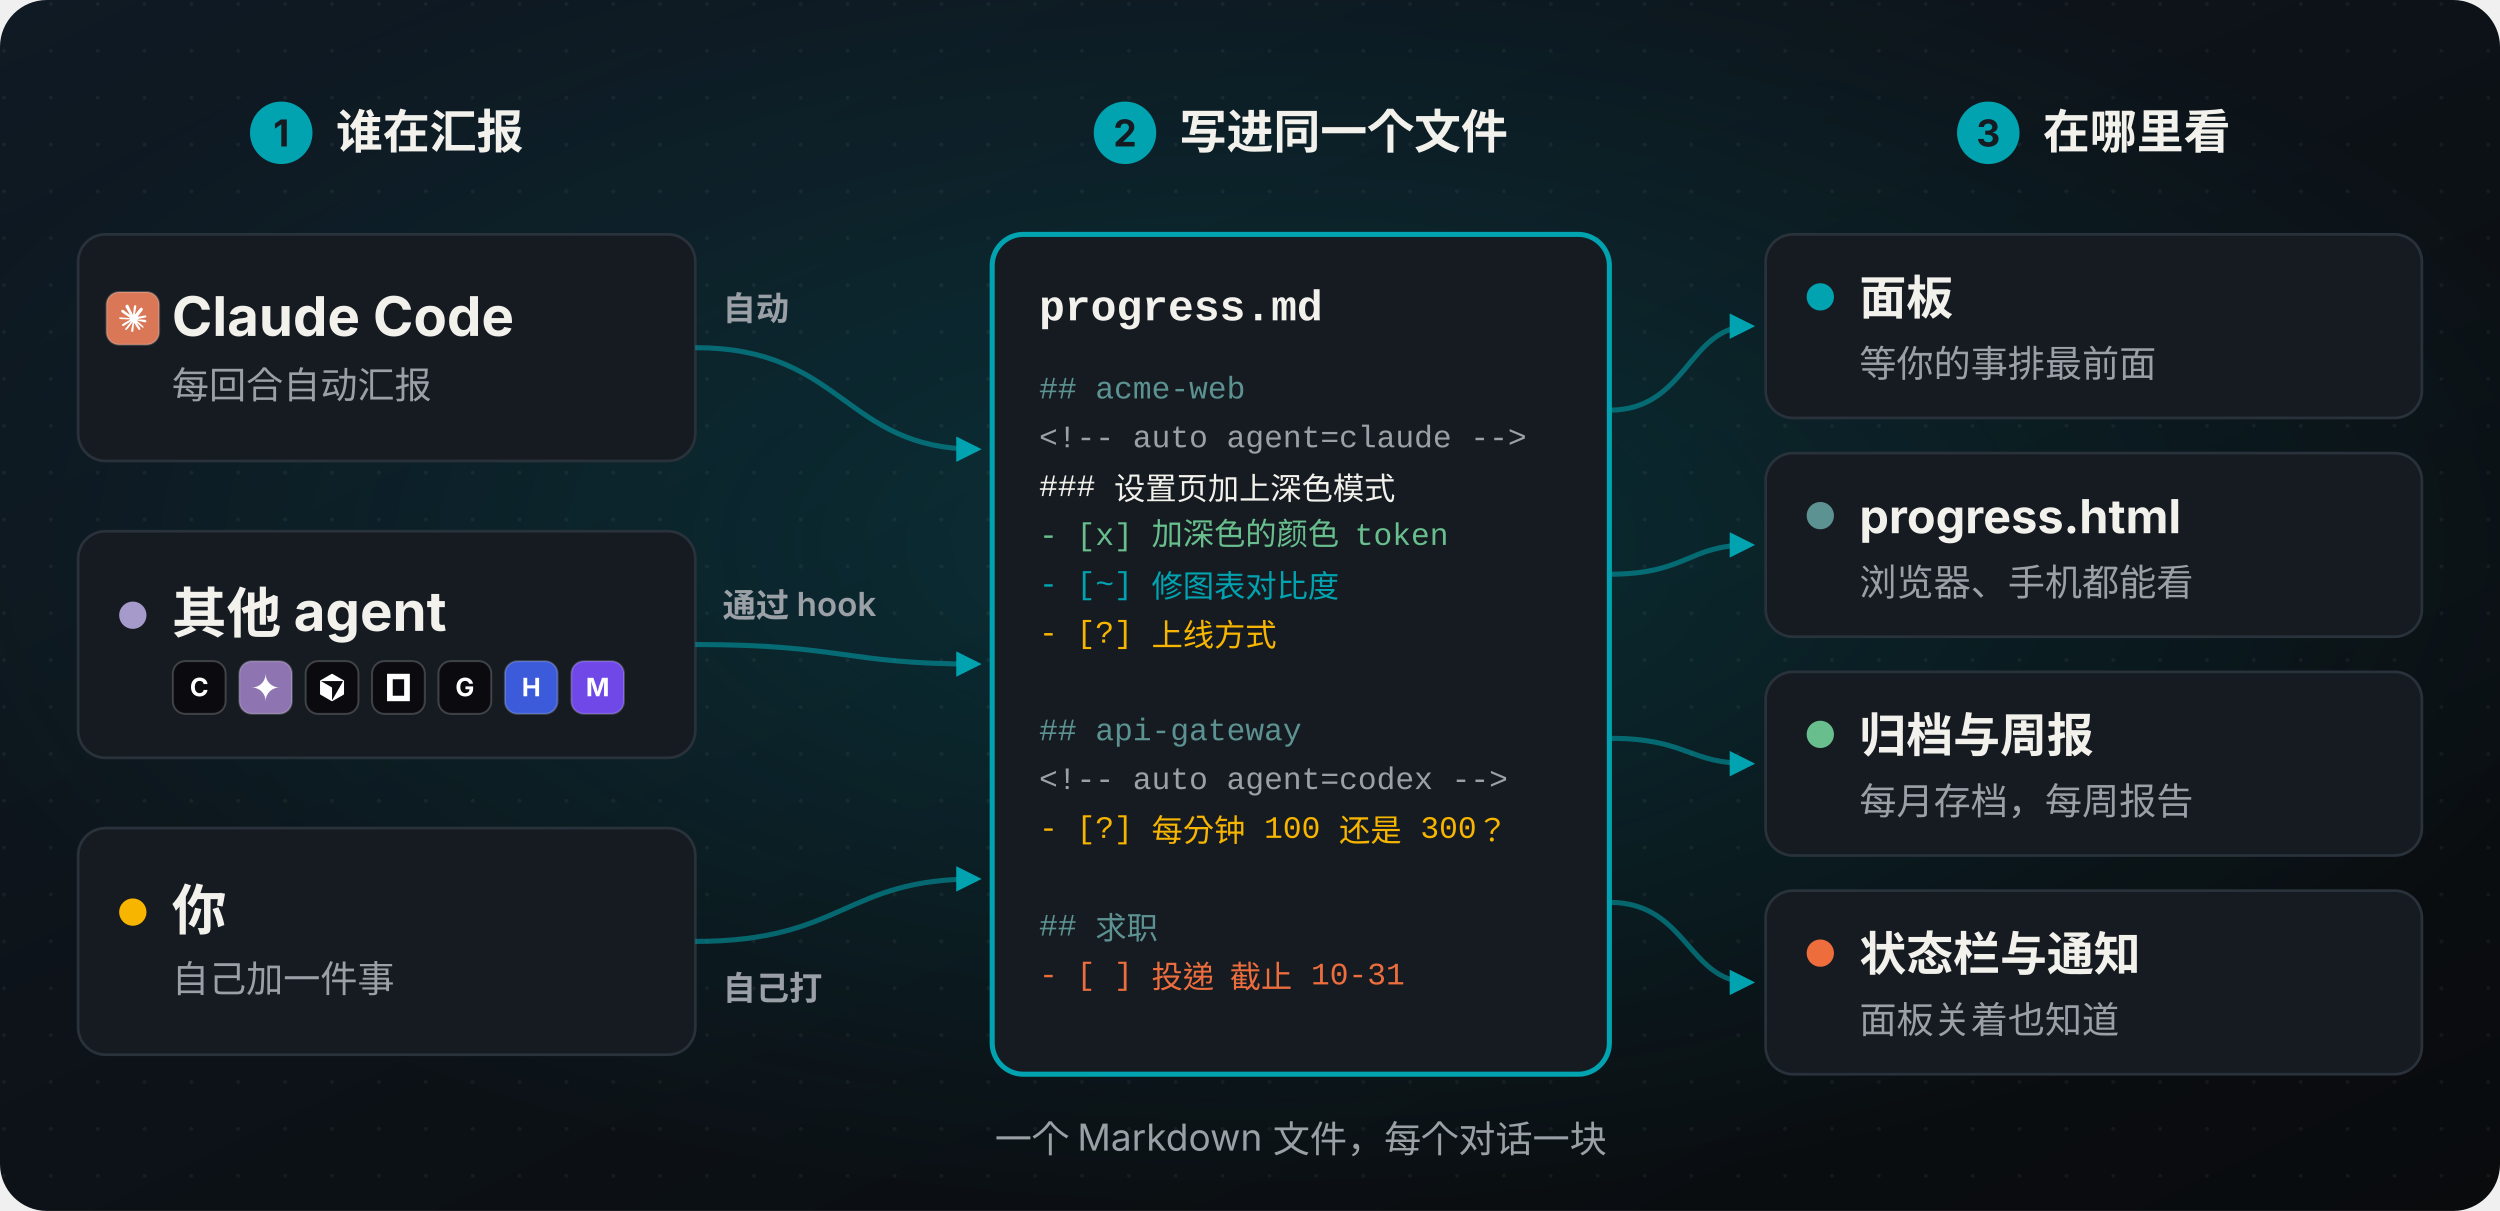
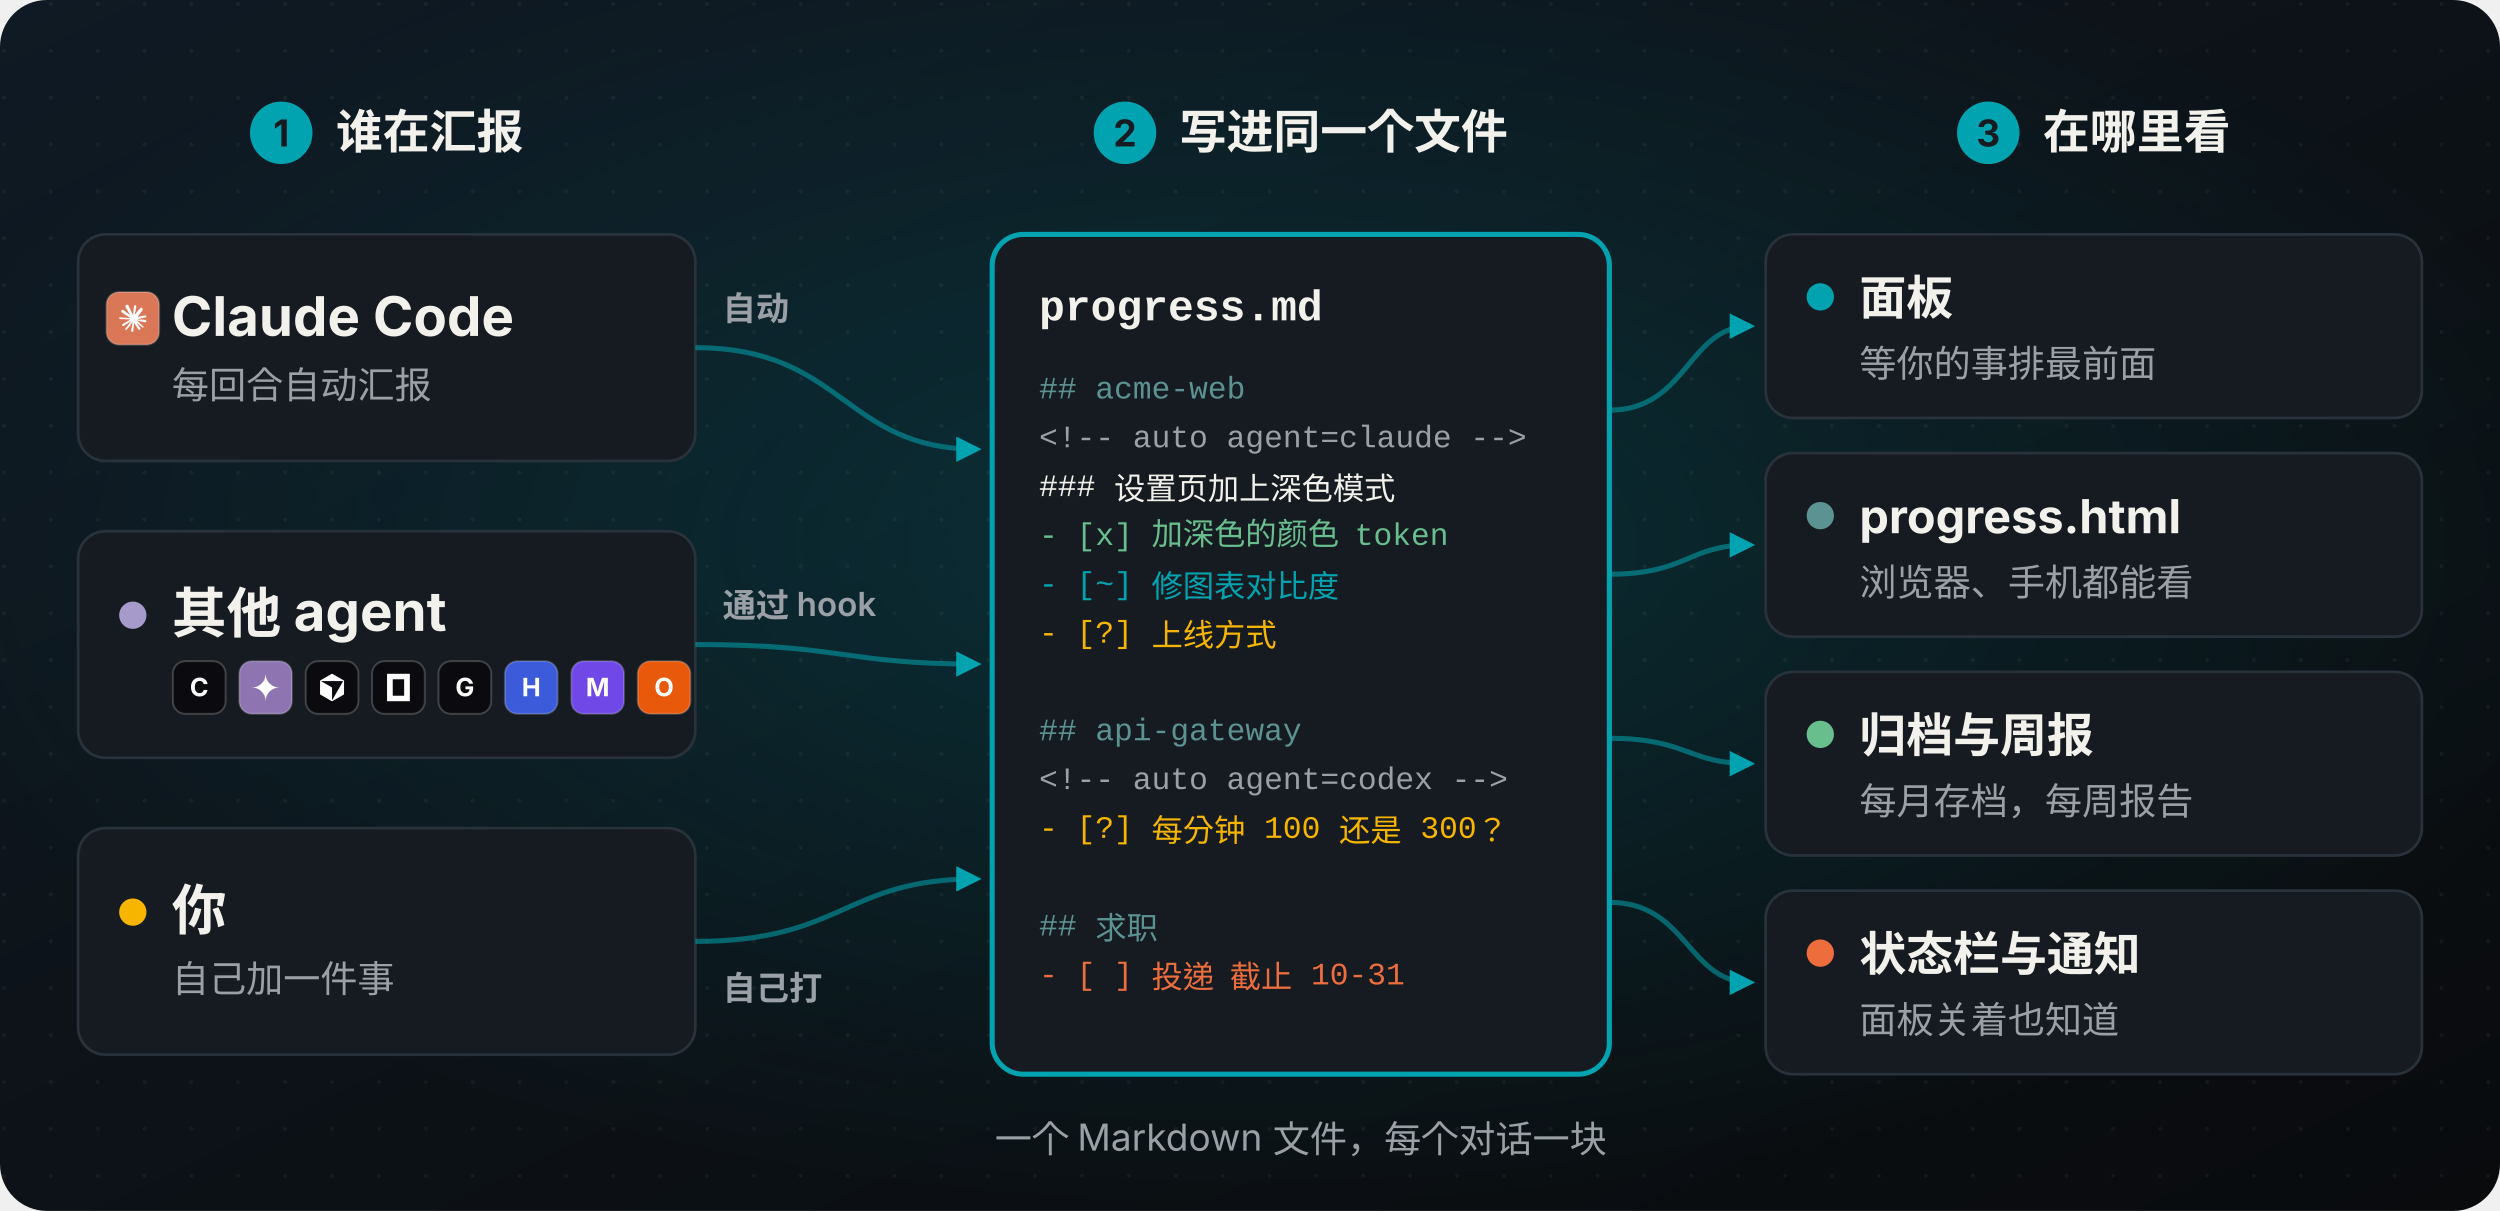
<svg xmlns="http://www.w3.org/2000/svg" width="1280" height="620" viewBox="0 0 1280 620" role="img" aria-label="progress.md: 一个 Markdown 文件，每个对话一块">
  <defs>
    <linearGradient id="sky" x1="0" y1="0" x2="1" y2="1">
      <stop offset="0" stop-color="#0f1a24" />
      <stop offset="0.55" stop-color="#0c1116" />
      <stop offset="1" stop-color="#090b0d" />
    </linearGradient>
    <radialGradient id="glow" cx="0.5" cy="0.45" r="0.55">
      <stop offset="0" stop-color="#00A3AF" stop-opacity="0.2" />
      <stop offset="1" stop-color="#00A3AF" stop-opacity="0" />
    </radialGradient>
    <pattern id="dots" width="24" height="24" patternUnits="userSpaceOnUse">
      <circle cx="2" cy="2" r="1" fill="#fff" fill-opacity="0.05" />
    </pattern>
    <filter id="lift" x="-20%" y="-20%" width="140%" height="160%">
      <feDropShadow dx="0" dy="18" stdDeviation="22" flood-color="#000" flood-opacity="0.55" />
    </filter>
    <clipPath id="edge">
      <rect width="1280" height="620" rx="24" />
    </clipPath>
    <marker id="head" viewBox="0 0 10 10" refX="8" refY="5" markerWidth="5" markerHeight="5" orient="auto-start-reverse">
      <path d="M0 0L10 5L0 10z" fill="#00A3AF" />
    </marker>
  </defs>
  <g clip-path="url(#edge)" font-family="-apple-system, BlinkMacSystemFont, 'Segoe UI', 'Noto Sans TC', 'Noto Sans SC', 'PingFang TC', 'Microsoft JhengHei', 'Microsoft YaHei', sans-serif">
    <rect width="1280" height="620" fill="url(#sky)" />
    <rect width="1280" height="620" fill="url(#glow)" />
    <rect width="1280" height="620" fill="url(#dots)" />
    <circle cx="144" cy="68" r="16" fill="#00A3AF" />
    <text x="144" y="75" text-anchor="middle" font-size="19" font-weight="700" fill="#151b21">1</text>
    <text x="172" y="76" font-size="24" font-weight="700" fill="#f2f1ec">谁在汇报</text>
    <circle cx="576" cy="68" r="16" fill="#00A3AF" />
    <text x="576" y="75" text-anchor="middle" font-size="19" font-weight="700" fill="#151b21">2</text>
    <text x="604" y="76" font-size="24" font-weight="700" fill="#f2f1ec">写进同一个文件</text>
    <circle cx="1018" cy="68" r="16" fill="#00A3AF" />
    <text x="1018" y="75" text-anchor="middle" font-size="19" font-weight="700" fill="#151b21">3</text>
    <text x="1046" y="76" font-size="24" font-weight="700" fill="#f2f1ec">在哪里看</text>
    <rect x="40" y="120" width="316" height="116" rx="14" fill="#151b21" stroke="#29313a" stroke-width="1.4" />
    <circle cx="68" cy="163" r="7" fill="#00A3AF" />
    <text x="88" y="172" font-size="28" font-weight="700" fill="#f2f1ec">Claude Code</text>
    <text x="88" y="204" font-size="19" fill="#9aa0a6">每回合自动汇报</text>
    <rect x="54" y="149" width="28" height="28" fill="#151b21" />
    <rect x="54.5" y="149.5" width="27" height="27" rx="6.44" fill="#D97757" stroke="#fff" stroke-opacity="0.2" />
    <path transform="translate(61 156) scale(0.5833333)" fill="#fff" d="m4.714 15.956 4.717-2.647.079-.231-.079-.128h-.231l-.789-.049-2.696-.073-2.337-.097-2.265-.121-.571-.121-.534-.704.055-.352.48-.322.686.061 1.518.103 2.277.158 1.651.097 2.447.255h.389l.055-.158-.134-.097-.103-.097L6.973 9.836l-2.55-1.688-1.336-.971-.723-.492-.364-.461-.158-1.008.656-.723.88.061.225.061.892.686 1.906 1.475 2.489 1.834.364.303.146-.103.018-.073-.164-.273-1.354-2.447-1.445-2.489-.643-1.032-.17-.619c-.061-.255-.103-.467-.103-.729L6.287.134 6.7 0l.996.134.419.364.619 1.415 1.002 2.228 1.554 3.03.455.898.243.832.091.255h.158v-.146l.128-1.706.237-2.095.231-2.696.079-.759.376-.911.747-.492.583.279.48.686-.067.443-.285 1.852-.559 2.902-.364 1.943h.212l.243-.243.984-1.305 1.651-2.064.729-.82.85-.905.546-.431h1.032l.759 1.129-.34 1.166-1.062 1.348-.88 1.141-1.263 1.7-.789 1.36.073.109.188-.018 2.853-.607 1.542-.279 1.84-.316.832.389.091.395-.328.807-1.967.486-2.307.461-3.436.814-.043.03.049.061 1.548.146.662.036h1.621l3.018.225.789.522.474.638-.079.486-1.214.619-1.639-.389-3.825-.911-1.311-.328h-.182v.109l1.093 1.069 2.003 1.809 2.507 2.331.128.577-.322.455-.34-.049-2.204-1.657-.85-.747-1.925-1.621h-.128v.17l.443.65 2.344 3.521.121 1.081-.17.352-.607.212-.668-.121-1.372-1.925L14.38 17.959l-1.141-1.943-.14.079-.674 7.255-.316.37-.729.279-.607-.461-.322-.747.322-1.475.389-1.925.316-1.53.285-1.9.17-.631-.012-.043-.14.018-1.433 1.967-2.18 2.945-1.724 1.846-.413.164-.716-.37.067-.662.401-.589 2.386-3.036 1.439-1.882.929-1.087-.006-.158h-.055l-6.338 4.116-1.129.146-.486-.455.061-.747.231-.243 1.906-1.311Z" />
    <rect x="40" y="272" width="316" height="116" rx="14" fill="#151b21" stroke="#29313a" stroke-width="1.4" />
    <circle cx="68" cy="315" r="7" fill="#A59ACA" />
    <text x="88" y="324" font-size="28" font-weight="700" fill="#f2f1ec">其他 agent</text>
    <text x="88" y="356" font-size="19" fill="#9aa0a6" />
    <rect x="88.5" y="338.5" width="27" height="27" rx="6.44" fill="#0B0B0F" stroke="#fff" stroke-opacity="0.2" />
    <text x="102" y="356.48" text-anchor="middle" font-family="-apple-system, BlinkMacSystemFont, 'Segoe UI', 'Noto Sans TC', 'Noto Sans SC', 'PingFang TC', 'Microsoft JhengHei', 'Microsoft YaHei', sans-serif" font-size="13" font-weight="700" fill="#fff">C</text>
    <rect x="122.5" y="338.5" width="27" height="27" rx="6.44" fill="#8E75B2" stroke="#fff" stroke-opacity="0.2" />
    <path transform="translate(129 345) scale(0.5833333)" fill="#fff" d="M11.04 19.32Q12 21.51 12 24q0-2.49.93-4.68.96-2.19 2.58-3.81t3.81-2.55Q21.51 12 24 12q-2.49 0-4.68-.93a12.3 12.3 0 0 1-3.81-2.58 12.3 12.3 0 0 1-2.58-3.81Q12 2.49 12 0q0 2.49-.96 4.68-.93 2.19-2.55 3.81a12.3 12.3 0 0 1-3.81 2.58Q2.49 12 0 12q2.49 0 4.68.96 2.19.93 3.81 2.55t2.55 3.81" />
    <rect x="156.5" y="338.5" width="27" height="27" rx="6.44" fill="#0B0B0F" stroke="#fff" stroke-opacity="0.2" />
    <path transform="translate(163 345) scale(0.5833333)" fill="#fff" d="M11.503.131 1.891 5.678a.84.84 0 0 0-.42.726v11.188c0 .3.162.575.42.724l9.609 5.55a1 1 0 0 0 .998 0l9.61-5.55a.84.84 0 0 0 .42-.724V6.404a.84.84 0 0 0-.42-.726L12.497.131a1.01 1.01 0 0 0-.996 0M2.657 6.338h18.55c.263 0 .43.287.297.515L12.23 22.918c-.062.107-.229.064-.229-.06V12.335a.59.59 0 0 0-.295-.51l-9.11-5.257c-.109-.063-.064-.23.061-.23" />
    <rect x="190.5" y="338.5" width="27" height="27" rx="6.44" fill="#0B0B0F" stroke="#fff" stroke-opacity="0.2" />
    <path transform="translate(197 345) scale(0.5833333)" fill="#fff" d="M22 24H2V0h20zM17 4.8H7v14.4h10z" />
    <rect x="224.5" y="338.5" width="27" height="27" rx="6.44" fill="#0B0B0F" stroke="#fff" stroke-opacity="0.2" />
    <text x="238" y="356.48" text-anchor="middle" font-family="-apple-system, BlinkMacSystemFont, 'Segoe UI', 'Noto Sans TC', 'Noto Sans SC', 'PingFang TC', 'Microsoft JhengHei', 'Microsoft YaHei', sans-serif" font-size="13" font-weight="700" fill="#fff">G</text>
    <rect x="258.5" y="338.5" width="27" height="27" rx="6.44" fill="#3B5BDB" stroke="#fff" stroke-opacity="0.2" />
    <text x="272" y="356.48" text-anchor="middle" font-family="-apple-system, BlinkMacSystemFont, 'Segoe UI', 'Noto Sans TC', 'Noto Sans SC', 'PingFang TC', 'Microsoft JhengHei', 'Microsoft YaHei', sans-serif" font-size="13" font-weight="700" fill="#fff">H</text>
    <rect x="292.5" y="338.5" width="27" height="27" rx="6.44" fill="#7048E8" stroke="#fff" stroke-opacity="0.2" />
    <text x="306" y="356.48" text-anchor="middle" font-family="-apple-system, BlinkMacSystemFont, 'Segoe UI', 'Noto Sans TC', 'Noto Sans SC', 'PingFang TC', 'Microsoft JhengHei', 'Microsoft YaHei', sans-serif" font-size="13" font-weight="700" fill="#fff">M</text>
+     <rect x="326.5" y="338.5" width="27" height="27" rx="6.44" fill="#E8590C" stroke="#fff" stroke-opacity="0.2" />
+     <text x="340" y="356.48" text-anchor="middle" font-family="-apple-system, BlinkMacSystemFont, 'Segoe UI', 'Noto Sans TC', 'Noto Sans SC', 'PingFang TC', 'Microsoft JhengHei', 'Microsoft YaHei', sans-serif" font-size="13" font-weight="700" fill="#fff">O</text>
    <rect x="40" y="424" width="316" height="116" rx="14" fill="#151b21" stroke="#29313a" stroke-width="1.4" />
    <circle cx="68" cy="467" r="7" fill="#F8B500" />
    <text x="88" y="476" font-size="28" font-weight="700" fill="#f2f1ec">你</text>
    <text x="88" y="508" font-size="19" fill="#9aa0a6">自己加一件事</text>
    <path d="M356 178 C432 178 432 230 500 230" fill="none" stroke="#00A3AF" stroke-opacity="0.55" stroke-width="2.6" marker-end="url(#head)" />
    <path d="M356 330 C432 330 432 340 500 340" fill="none" stroke="#00A3AF" stroke-opacity="0.55" stroke-width="2.6" marker-end="url(#head)" />
    <path d="M356 482 C432 482 432 450 500 450" fill="none" stroke="#00A3AF" stroke-opacity="0.55" stroke-width="2.6" marker-end="url(#head)" />
    <text x="370" y="164" font-size="17" font-weight="600" fill="#9aa0a6">自动</text>
    <text x="370" y="316" font-size="17" font-weight="600" fill="#9aa0a6">通过 hook</text>
    <text x="370" y="512" font-size="17" font-weight="600" fill="#9aa0a6">自己打</text>
    <rect x="508" y="120" width="316" height="430" rx="16" fill="#151b21" stroke="#00A3AF" stroke-width="2.6" />
    <text x="532" y="164" font-family="ui-monospace, SFMono-Regular, Menlo, Consolas, 'Liberation Mono', 'Noto Sans Mono CJK TC', 'Noto Sans CJK TC', 'PingFang TC', 'Microsoft JhengHei', monospace" font-size="22" font-weight="700" fill="#f2f1ec">progress.md</text>
    <g font-family="ui-monospace, SFMono-Regular, Menlo, Consolas, 'Liberation Mono', 'Noto Sans Mono CJK TC', 'Noto Sans CJK TC', 'PingFang TC', 'Microsoft JhengHei', monospace" font-size="16">
      <text x="532" y="204" fill="#5C9291">## acme-web</text>
      <text x="532" y="229" fill="#9aa0a6">&lt;!-- auto agent=claude --&gt;</text>
      <text x="532" y="254" fill="#f2f1ec">### 设置页加上深色模式</text>
      <text x="532" y="279" fill="#68BE8D">- [x] 加深色的颜色 token</text>
      <text x="532" y="304" fill="#00A3AF">- [~] 修图表对比度</text>
      <text x="532" y="329" fill="#F8B500">- [?] 上线方式</text>
      <text x="532" y="379" fill="#5C9291">## api-gateway</text>
      <text x="532" y="404" fill="#9aa0a6">&lt;!-- auto agent=codex --&gt;</text>
      <text x="532" y="429" fill="#F8B500">- [?] 每分钟 100 还是 300？</text>
      <text x="532" y="479" fill="#5C9291">## 求职</text>
      <text x="532" y="504" fill="#ED6D3D">- [ ] 投递   截止 10-31</text>
    </g>
    <text x="666" y="590" text-anchor="middle" font-size="19" fill="#9aa0a6">一个 Markdown 文件，每个对话一块</text>
    <path d="M824 210 C864 210 864 167 896 167" fill="none" stroke="#00A3AF" stroke-opacity="0.55" stroke-width="2.6" marker-end="url(#head)" />
    <path d="M824 294 C864 294 864 279 896 279" fill="none" stroke="#00A3AF" stroke-opacity="0.55" stroke-width="2.6" marker-end="url(#head)" />
    <path d="M824 378 C864 378 864 391 896 391" fill="none" stroke="#00A3AF" stroke-opacity="0.55" stroke-width="2.6" marker-end="url(#head)" />
    <path d="M824 462 C864 462 864 503 896 503" fill="none" stroke="#00A3AF" stroke-opacity="0.55" stroke-width="2.6" marker-end="url(#head)" />
    <rect x="904" y="120" width="336" height="94" rx="14" fill="#151b21" stroke="#29313a" stroke-width="1.4" />
    <circle cx="932" cy="152" r="7" fill="#00A3AF" />
    <text x="952" y="161" font-size="24" font-weight="700" fill="#f2f1ec">面板</text>
    <text x="952" y="193" font-size="19" fill="#9aa0a6">等你的事排最前面</text>
    <rect x="904" y="232" width="336" height="94" rx="14" fill="#151b21" stroke="#29313a" stroke-width="1.4" />
    <circle cx="932" cy="264" r="7" fill="#5C9291" />
    <text x="952" y="273" font-size="24" font-weight="700" fill="#f2f1ec">progress.html</text>
    <text x="952" y="305" font-size="19" fill="#9aa0a6">浏览器、手机都能看</text>
    <rect x="904" y="344" width="336" height="94" rx="14" fill="#151b21" stroke="#29313a" stroke-width="1.4" />
    <circle cx="932" cy="376" r="7" fill="#68BE8D" />
    <text x="952" y="385" font-size="24" font-weight="700" fill="#f2f1ec">归档与周报</text>
    <text x="952" y="417" font-size="19" fill="#9aa0a6">每月存档，每周报告</text>
    <rect x="904" y="456" width="336" height="94" rx="14" fill="#151b21" stroke="#29313a" stroke-width="1.4" />
    <circle cx="932" cy="488" r="7" fill="#ED6D3D" />
    <text x="952" y="497" font-size="24" font-weight="700" fill="#f2f1ec">状态栏与通知</text>
    <text x="952" y="529" font-size="19" fill="#9aa0a6">面板关着也知道</text>
  </g>
</svg>
